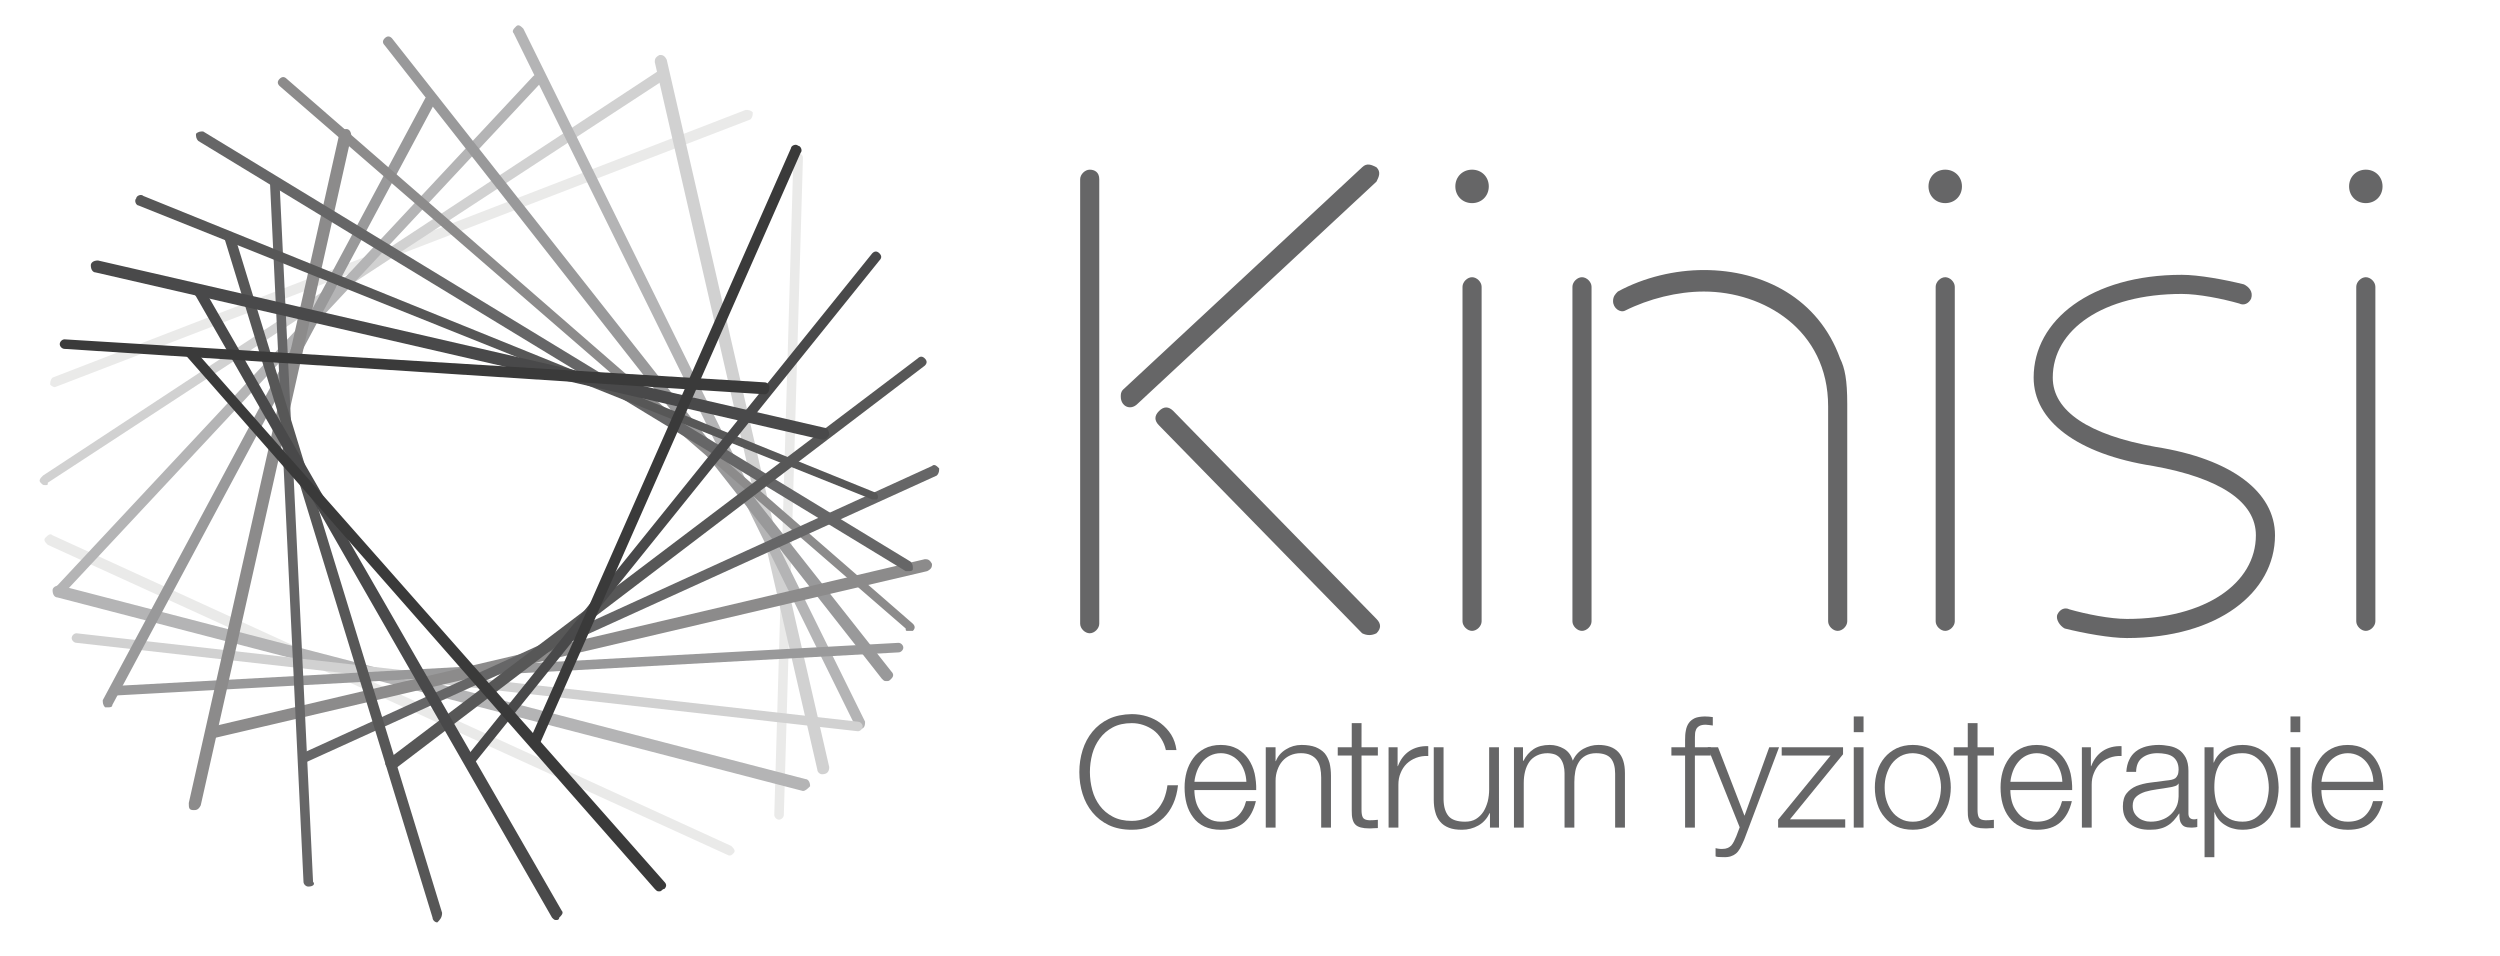
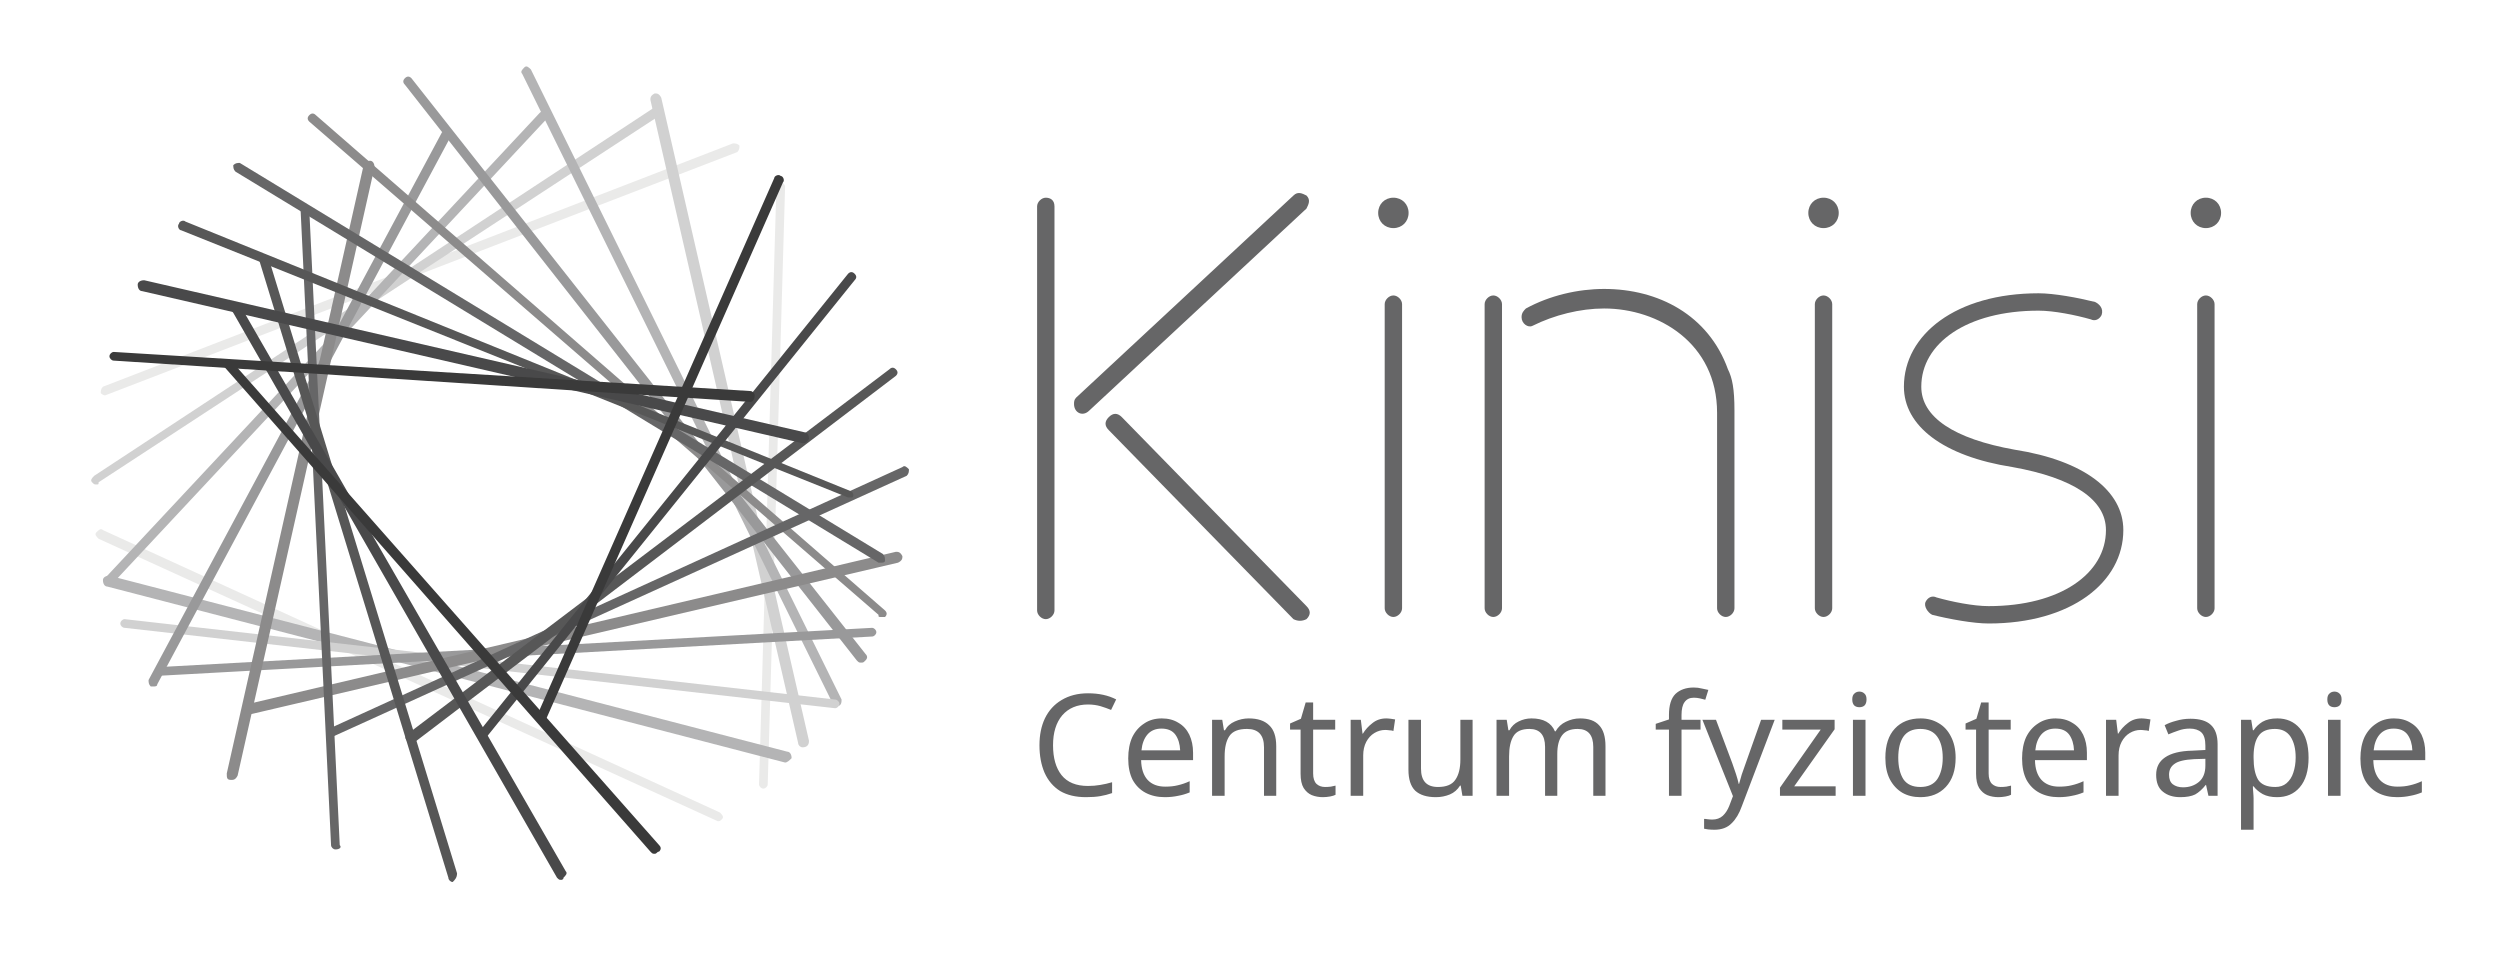
- <svg xmlns="http://www.w3.org/2000/svg" version="1.1" id="Layer_1" width="170px" height="65px" viewBox="19 23 104.615 40" preserveAspectRatio="xMidYMid meet">
+ <svg xmlns="http://www.w3.org/2000/svg" version="1.1" id="Layer_1" x="0px" y="0px" viewBox="35 21 78 44" width="170px" height="65px" style="enable-background:new 0 0 141.7 85;" xml:space="preserve">
  <style type="text/css">
	.st0{fill:#EAEAE9;}
	.st1{fill:#D1D1D1;}
	.st2{fill:#B4B4B5;}
	.st3{fill:#99999A;}
	.st4{fill:#8C8B8B;}
	.st5{fill:#666667;}
	.st6{fill:#575757;}
	.st7{fill:#49494A;}
	.st8{fill:#3A3A3A;}
+ 	.st9{font-family:'HelveticaNeue-Thin';}
+ 	.st10{font-size:6.514px;}
</style>
  <g>
    <path class="st0" d="M51.6,57.3C51.6,57.3,51.6,57.3,51.6,57.3c-0.1,0-0.2-0.1-0.2-0.2l0.8-27.5c0-0.1,0.1-0.2,0.2-0.2   c0.1,0,0.2,0.1,0.2,0.2l-0.8,27.5C51.8,57.2,51.7,57.3,51.6,57.3z" />
    <path class="st0" d="M21.3,39.2c-0.1,0-0.2-0.1-0.2-0.1c0-0.1,0-0.2,0.1-0.3l29-11.2c0.1,0,0.2,0,0.3,0.1c0,0.1,0,0.2-0.1,0.3   L21.3,39.2C21.4,39.2,21.4,39.2,21.3,39.2z" />
    <path class="st0" d="M49.5,58.8C49.4,58.8,49.4,58.8,49.5,58.8L21,45.8c-0.1-0.1-0.2-0.2-0.1-0.3c0.1-0.1,0.2-0.2,0.3-0.1l28.4,13   c0.1,0.1,0.2,0.2,0.1,0.3C49.6,58.8,49.6,58.8,49.5,58.8z" />
    <path class="st1" d="M53.4,55.4c-0.1,0-0.2-0.1-0.2-0.2l-6.8-29.6c0-0.1,0-0.2,0.2-0.3c0.1,0,0.2,0,0.3,0.2l6.8,29.6   C53.7,55.3,53.6,55.4,53.4,55.4C53.5,55.4,53.5,55.4,53.4,55.4z" />
    <path class="st1" d="M20.9,43.3c-0.1,0-0.1,0-0.2-0.1c-0.1-0.1,0-0.2,0.1-0.3L46.5,26c0.1-0.1,0.2,0,0.3,0.1c0.1,0.1,0,0.2-0.1,0.3   L21,43.2C21,43.3,21,43.3,20.9,43.3z" />
    <path class="st2" d="M52.6,56.1C52.6,56.1,52.6,56.1,52.6,56.1L21.4,48c-0.1,0-0.2-0.1-0.2-0.3c0-0.1,0.1-0.2,0.3-0.2l31.2,8.1   c0.1,0,0.2,0.1,0.2,0.3C52.8,56,52.7,56.1,52.6,56.1z" />
    <path class="st2" d="M55,53.5c-0.1,0-0.2,0-0.2-0.1l-14.3-29c-0.1-0.1,0-0.2,0.1-0.3c0.1-0.1,0.2,0,0.3,0.1l14.3,29   C55.2,53.3,55.2,53.5,55,53.5C55,53.5,55,53.5,55,53.5z" />
    <path class="st2" d="M21.5,47.9c-0.1,0-0.1,0-0.1-0.1c-0.1-0.1-0.1-0.2,0-0.3l19.9-21.3c0.1-0.1,0.2-0.1,0.3,0   c0.1,0.1,0.1,0.2,0,0.3L21.7,47.8C21.7,47.8,21.6,47.9,21.5,47.9z" />
    <path class="st1" d="M54.9,53.6C54.9,53.6,54.9,53.6,54.9,53.6l-32.7-3.7c-0.1,0-0.2-0.1-0.2-0.2c0-0.1,0.1-0.2,0.2-0.2l32.7,3.7   c0.1,0,0.2,0.1,0.2,0.2C55.1,53.5,55,53.6,54.9,53.6z" />
    <path class="st3" d="M56.1,51.5c-0.1,0-0.1,0-0.2-0.1L35.1,24.9c-0.1-0.1-0.1-0.2,0-0.3c0.1-0.1,0.2-0.1,0.3,0l20.9,26.5   c0.1,0.1,0.1,0.2,0,0.3C56.2,51.5,56.2,51.5,56.1,51.5z" />
    <path class="st3" d="M23.5,52.6c0,0-0.1,0-0.1,0c-0.1-0.1-0.1-0.2-0.1-0.3l13.5-25.2C36.9,27,37,27,37.1,27   c0.1,0.1,0.1,0.2,0.1,0.3L23.7,52.5C23.7,52.6,23.6,52.6,23.5,52.6z" />
    <path class="st3" d="M23.9,52.1c-0.1,0-0.2-0.1-0.2-0.2c0-0.1,0.1-0.2,0.2-0.2l32.7-1.8c0.1,0,0.2,0.1,0.2,0.2   c0,0.1-0.1,0.2-0.2,0.2L23.9,52.1C23.9,52.1,23.9,52.1,23.9,52.1z" />
    <path class="st4" d="M57,49.4c-0.1,0-0.1,0-0.1-0.1L30.7,26.6c-0.1-0.1-0.1-0.2,0-0.3c0.1-0.1,0.2-0.1,0.3,0l26.2,22.8   c0.1,0.1,0.1,0.2,0,0.3C57.1,49.4,57.1,49.4,57,49.4z" />
    <path class="st4" d="M27.1,56.9C27.1,56.9,27.1,56.9,27.1,56.9c-0.2,0-0.2-0.1-0.2-0.3l6.3-28c0-0.1,0.1-0.2,0.3-0.2   c0.1,0,0.2,0.1,0.2,0.3l-6.3,28C27.3,56.9,27.2,56.9,27.1,56.9z" />
    <path class="st4" d="M27.9,53.9c-0.1,0-0.2-0.1-0.2-0.2c0-0.1,0-0.2,0.2-0.3l29.8-7c0.1,0,0.2,0,0.3,0.2c0,0.1,0,0.2-0.2,0.3   L27.9,53.9C28,53.9,27.9,53.9,27.9,53.9z" />
    <path class="st5" d="M57,46.9c0,0-0.1,0-0.1,0l-29.6-18c-0.1-0.1-0.1-0.2-0.1-0.3c0.1-0.1,0.2-0.1,0.3-0.1l29.6,18   c0.1,0.1,0.1,0.2,0.1,0.3C57.2,46.9,57.1,46.9,57,46.9z" />
    <path class="st5" d="M31.9,60.1c-0.1,0-0.2-0.1-0.2-0.2l-1.4-29.2c0-0.1,0.1-0.2,0.2-0.2c0.1,0,0.2,0.1,0.2,0.2l1.4,29.2   C32.2,60,32.1,60.1,31.9,60.1C31.9,60.1,31.9,60.1,31.9,60.1z" />
    <path class="st5" d="M31.8,54.9c-0.1,0-0.2,0-0.2-0.1c0-0.1,0-0.2,0.1-0.3l26.3-12c0.1-0.1,0.2,0,0.3,0.1c0,0.1,0,0.2-0.1,0.3   L31.8,54.9C31.9,54.9,31.8,54.9,31.8,54.9z" />
    <path class="st6" d="M55.5,43.9C55.4,43.9,55.4,43.9,55.5,43.9L24.8,31.6c-0.1,0-0.2-0.2-0.1-0.3c0-0.1,0.2-0.2,0.3-0.1l30.6,12.4   c0.1,0,0.2,0.2,0.1,0.3C55.6,43.9,55.6,43.9,55.5,43.9z" />
    <path class="st6" d="M37.3,61.6c-0.1,0-0.2-0.1-0.2-0.2L28.4,33c0-0.1,0-0.2,0.1-0.3c0.1,0,0.2,0,0.3,0.1l8.7,28.4   C37.5,61.4,37.4,61.5,37.3,61.6C37.3,61.5,37.3,61.6,37.3,61.6z" />
    <path class="st6" d="M35.4,55.2c-0.1,0-0.1,0-0.2-0.1c-0.1-0.1-0.1-0.2,0-0.3L57.4,38c0.1-0.1,0.2-0.1,0.3,0c0.1,0.1,0.1,0.2,0,0.3   L35.5,55.2C35.5,55.2,35.5,55.2,35.4,55.2z" />
    <path class="st7" d="M53.4,41.4C53.4,41.4,53.4,41.4,53.4,41.4l-30.4-7c-0.1,0-0.2-0.1-0.2-0.3c0-0.1,0.1-0.2,0.3-0.2l30.4,7   c0.1,0,0.2,0.1,0.2,0.3C53.6,41.4,53.5,41.4,53.4,41.4z" />
    <path class="st7" d="M42.3,61.5c-0.1,0-0.1,0-0.2-0.1L27.2,35.4c-0.1-0.1,0-0.2,0.1-0.3c0.1-0.1,0.2,0,0.3,0.1l14.9,25.9   c0.1,0.1,0,0.2-0.1,0.3C42.4,61.5,42.3,61.5,42.3,61.5z" />
    <path class="st7" d="M38.6,55c0,0-0.1,0-0.1,0c-0.1-0.1-0.1-0.2,0-0.3l17-21.1c0.1-0.1,0.2-0.1,0.3,0c0.1,0.1,0.1,0.2,0,0.3   l-17,21.1C38.8,54.9,38.7,55,38.6,55z" />
    <path class="st8" d="M51,39.5C51,39.5,51,39.5,51,39.5l-29.3-1.9c-0.1,0-0.2-0.1-0.2-0.2c0-0.1,0.1-0.2,0.2-0.2L51,39   c0.1,0,0.2,0.1,0.2,0.2C51.2,39.4,51.1,39.5,51,39.5z" />
    <path class="st8" d="M46.6,60.3c-0.1,0-0.1,0-0.2-0.1L26.8,37.9c-0.1-0.1-0.1-0.2,0-0.3c0.1-0.1,0.2-0.1,0.3,0l19.7,22.3   c0.1,0.1,0.1,0.2,0,0.3C46.7,60.2,46.7,60.3,46.6,60.3z" />
    <path class="st8" d="M41.4,54.2C41.3,54.2,41.3,54.2,41.4,54.2c-0.2-0.1-0.2-0.2-0.2-0.3l10.9-24.7c0-0.1,0.2-0.2,0.3-0.1   c0.1,0,0.2,0.2,0.1,0.3L41.6,54.1C41.5,54.2,41.4,54.2,41.4,54.2z" />
  </g>
  <g>
    <g>
      <g>
        <path class="st5" d="M65,30.5v18.6c0,0.2-0.2,0.4-0.4,0.4l0,0c-0.2,0-0.4-0.2-0.4-0.4V30.5c0-0.2,0.2-0.4,0.4-0.4l0,0     C64.8,30.1,65,30.2,65,30.5z M65.9,39.6L65.9,39.6c0-0.1,0-0.2,0.1-0.3L76,30c0.2-0.2,0.4-0.1,0.6,0v0c0.2,0.2,0.1,0.4,0,0.6     l-10,9.3C66.3,40.2,65.9,40,65.9,39.6z M68.1,40.2l8.5,8.7c0.2,0.2,0.2,0.4,0,0.6l0,0c-0.2,0.1-0.4,0.1-0.6,0l-8.5-8.7     c-0.2-0.2-0.2-0.4,0-0.6l0,0C67.7,40,67.9,40,68.1,40.2z" />
      </g>
      <path class="st5" d="M80.6,30.1L80.6,30.1c0.4,0,0.7,0.3,0.7,0.7v0c0,0.4-0.3,0.7-0.7,0.7l0,0c-0.4,0-0.7-0.3-0.7-0.7v0    C79.9,30.4,80.2,30.1,80.6,30.1z M81,35v14c0,0.2-0.2,0.4-0.4,0.4l0,0c-0.2,0-0.4-0.2-0.4-0.4V35c0-0.2,0.2-0.4,0.4-0.4l0,0    C80.8,34.6,81,34.8,81,35z" />
      <g>
        <path class="st5" d="M85.6,35v14c0,0.2-0.2,0.4-0.4,0.4h0c-0.2,0-0.4-0.2-0.4-0.4V35c0-0.2,0.2-0.4,0.4-0.4h0     C85.4,34.6,85.6,34.8,85.6,35z M86.5,35.6L86.5,35.6c0-0.2,0.1-0.3,0.2-0.4c1.1-0.6,2.4-0.9,3.6-0.9c2.5,0,4.8,1.2,5.7,3.7     c0.2,0.4,0.3,0.9,0.3,1.9v9.1c0,0.2-0.2,0.4-0.4,0.4h0c-0.2,0-0.4-0.2-0.4-0.4V40c0-3.2-2.7-4.8-5.2-4.8c-1.1,0-2.3,0.3-3.3,0.8     C86.8,36.1,86.5,35.9,86.5,35.6z" />
      </g>
      <g>
        <path class="st5" d="M100.4,30.1L100.4,30.1c0.4,0,0.7,0.3,0.7,0.7v0c0,0.4-0.3,0.7-0.7,0.7h0c-0.4,0-0.7-0.3-0.7-0.7v0     C99.7,30.4,100,30.1,100.4,30.1z M100.8,35v14c0,0.2-0.2,0.4-0.4,0.4l0,0c-0.2,0-0.4-0.2-0.4-0.4V35c0-0.2,0.2-0.4,0.4-0.4l0,0     C100.6,34.6,100.8,34.8,100.8,35z" />
      </g>
      <g>
        <path class="st5" d="M105.1,48.7c0.1-0.2,0.3-0.3,0.5-0.2c0.7,0.2,1.7,0.4,2.4,0.4c3.3,0,5.4-1.5,5.4-3.5c0-1.4-1.5-2.4-4.3-2.9     c-3.2-0.5-5-1.9-5-3.7c0-2.4,2.4-4.3,6.2-4.3c0.7,0,1.8,0.2,2.6,0.4c0.2,0.1,0.4,0.3,0.3,0.6l0,0c-0.1,0.2-0.3,0.3-0.5,0.2     c-0.7-0.2-1.7-0.4-2.4-0.4c-3.3,0-5.4,1.5-5.4,3.5c0,1.4,1.5,2.4,4.3,2.9c3.2,0.5,5,1.9,5,3.7c0,2.4-2.4,4.3-6.2,4.3     c-0.7,0-1.8-0.2-2.6-0.4C105.2,49.2,105,48.9,105.1,48.7L105.1,48.7z" />
      </g>
      <g>
        <path class="st5" d="M118,30.1L118,30.1c0.4,0,0.7,0.3,0.7,0.7v0c0,0.4-0.3,0.7-0.7,0.7l0,0c-0.4,0-0.7-0.3-0.7-0.7v0     C117.3,30.4,117.6,30.1,118,30.1z M118.4,35v14c0,0.2-0.2,0.4-0.4,0.4h0c-0.2,0-0.4-0.2-0.4-0.4V35c0-0.2,0.2-0.4,0.4-0.4h0     C118.2,34.6,118.4,34.8,118.4,35z" />
      </g>
    </g>
-     <g class="st5" transform="translate(63.9181,57.6315)" aria-label="Centrum fyzioterapie">
-       <path class="st5" d="M 3.869,-3.244 C 3.83,-3.42 3.765,-3.576 3.674,-3.72 3.583,-3.863 3.479,-3.98 3.348,-4.078 3.218,-4.169 3.081,-4.241 2.925,-4.293 2.769,-4.345 2.612,-4.371 2.443,-4.371 c -0.313,0 -0.573,0.059 -0.795,0.176 -0.221,0.117 -0.404,0.274 -0.547,0.469 -0.143,0.195 -0.248,0.41 -0.313,0.651 -0.065,0.248 -0.098,0.495 -0.098,0.749 0,0.254 0.033,0.502 0.098,0.749 0.065,0.248 0.169,0.463 0.313,0.658 0.143,0.195 0.326,0.345 0.547,0.463 0.221,0.117 0.482,0.176 0.795,0.176 0.215,0 0.41,-0.039 0.586,-0.117 0.169,-0.078 0.319,-0.182 0.449,-0.319 C 3.602,-0.847 3.7,-1.003 3.785,-1.186 3.856,-1.368 3.908,-1.563 3.935,-1.772 H 4.377 C 4.345,-1.485 4.28,-1.225 4.176,-0.997 4.071,-0.762 3.935,-0.567 3.772,-0.41 3.602,-0.248 3.407,-0.124 3.185,-0.039 2.964,0.052 2.716,0.091 2.443,0.091 c -0.365,0 -0.69,-0.065 -0.964,-0.195 C 1.205,-0.235 0.977,-0.417 0.795,-0.638 0.612,-0.86 0.476,-1.114 0.384,-1.407 0.293,-1.694 0.248,-2 0.248,-2.326 c 0,-0.319 0.046,-0.625 0.137,-0.918 0.091,-0.287 0.228,-0.547 0.41,-0.769 0.182,-0.221 0.41,-0.404 0.684,-0.534 0.274,-0.13 0.599,-0.195 0.964,-0.202 0.221,0 0.436,0.033 0.645,0.098 0.208,0.065 0.404,0.163 0.573,0.293 0.169,0.13 0.313,0.287 0.43,0.469 0.117,0.189 0.189,0.404 0.221,0.645 z" />
-       <path class="st5" d="M 7.238,-1.915 C 7.231,-2.071 7.205,-2.221 7.153,-2.365 7.101,-2.508 7.036,-2.632 6.945,-2.742 6.854,-2.853 6.743,-2.944 6.612,-3.01 6.482,-3.075 6.332,-3.114 6.17,-3.114 c -0.169,0 -0.319,0.039 -0.449,0.104 -0.13,0.065 -0.241,0.156 -0.332,0.267 -0.091,0.111 -0.169,0.241 -0.221,0.384 -0.052,0.143 -0.091,0.293 -0.104,0.443 z m -2.176,0.345 c 0,0.15 0.02,0.306 0.059,0.463 0.039,0.156 0.111,0.3 0.202,0.423 0.091,0.13 0.202,0.235 0.345,0.313 0.137,0.085 0.306,0.124 0.502,0.124 0.3,0 0.534,-0.078 0.704,-0.235 0.169,-0.156 0.287,-0.365 0.352,-0.625 h 0.41 c -0.091,0.384 -0.248,0.677 -0.482,0.886 -0.235,0.208 -0.56,0.313 -0.984,0.313 -0.267,0 -0.495,-0.046 -0.69,-0.137 C 5.284,-0.137 5.127,-0.267 5.01,-0.43 4.886,-0.593 4.795,-0.782 4.736,-0.997 4.678,-1.212 4.652,-1.44 4.652,-1.681 c 0,-0.221 0.026,-0.436 0.085,-0.651 0.059,-0.208 0.15,-0.397 0.274,-0.567 0.117,-0.169 0.274,-0.3 0.469,-0.404 0.195,-0.104 0.423,-0.156 0.69,-0.156 0.267,0 0.495,0.059 0.69,0.163 0.189,0.111 0.345,0.254 0.463,0.43 0.117,0.176 0.208,0.378 0.261,0.606 0.046,0.228 0.072,0.456 0.065,0.69 z" />
-       <path class="st5" d="m 8.049,-3.361 h 0.41 v 0.58 h 0.013 c 0.078,-0.202 0.215,-0.365 0.417,-0.489 0.195,-0.124 0.417,-0.189 0.658,-0.189 0.235,0 0.43,0.033 0.586,0.091 0.156,0.065 0.287,0.15 0.384,0.261 0.091,0.111 0.156,0.248 0.202,0.404 0.039,0.163 0.059,0.345 0.059,0.541 V 0 h -0.41 v -2.098 c 0,-0.143 -0.013,-0.274 -0.039,-0.397 -0.026,-0.124 -0.072,-0.235 -0.137,-0.326 -0.065,-0.091 -0.156,-0.163 -0.267,-0.215 -0.111,-0.052 -0.248,-0.078 -0.41,-0.078 -0.169,0 -0.313,0.033 -0.443,0.091 -0.13,0.059 -0.235,0.137 -0.326,0.241 -0.091,0.104 -0.156,0.221 -0.208,0.365 -0.052,0.143 -0.078,0.293 -0.078,0.456 V 0 H 8.049 Z" />
-       <path class="st5" d="m 12.056,-3.361 h 0.684 v 0.345 H 12.056 v 2.267 c 0,0.137 0.013,0.241 0.052,0.319 0.039,0.078 0.13,0.117 0.28,0.124 0.117,0 0.235,-0.007 0.352,-0.02 V 0.02 c -0.065,0 -0.124,0.007 -0.182,0.007 -0.065,0.007 -0.124,0.007 -0.182,0.007 -0.274,0 -0.469,-0.052 -0.573,-0.156 -0.111,-0.104 -0.163,-0.306 -0.156,-0.593 V -3.016 h -0.586 v -0.345 h 0.586 v -1.01 h 0.41 z" />
-       <path class="st5" d="m 13.188,-3.361 h 0.378 v 0.788 h 0.013 c 0.104,-0.274 0.261,-0.482 0.482,-0.632 0.221,-0.143 0.482,-0.215 0.788,-0.202 v 0.41 c -0.189,-0.007 -0.358,0.02 -0.508,0.078 -0.156,0.059 -0.287,0.143 -0.397,0.248 -0.111,0.111 -0.195,0.241 -0.254,0.391 -0.065,0.15 -0.091,0.313 -0.091,0.489 V 0 h -0.41 z" />
-       <path class="st5" d="m 17.809,0 h -0.378 v -0.606 h -0.013 c -0.111,0.228 -0.267,0.404 -0.476,0.521 -0.208,0.117 -0.436,0.176 -0.684,0.176 -0.215,0 -0.397,-0.026 -0.547,-0.085 -0.15,-0.059 -0.274,-0.143 -0.365,-0.254 -0.091,-0.104 -0.163,-0.241 -0.202,-0.397 -0.046,-0.156 -0.065,-0.332 -0.065,-0.534 v -2.182 h 0.41 v 2.189 c 0.006,0.306 0.078,0.534 0.208,0.69 0.13,0.156 0.365,0.235 0.69,0.235 0.176,0 0.326,-0.033 0.456,-0.111 0.124,-0.078 0.228,-0.176 0.313,-0.306 0.078,-0.124 0.137,-0.267 0.182,-0.43 0.039,-0.163 0.059,-0.332 0.059,-0.502 v -1.765 h 0.41 z" />
-       <path class="st5" d="m 18.435,-3.361 h 0.378 v 0.567 h 0.02 c 0.104,-0.208 0.248,-0.371 0.423,-0.489 0.176,-0.117 0.404,-0.176 0.677,-0.176 0.221,0 0.417,0.059 0.599,0.163 0.182,0.111 0.3,0.274 0.365,0.495 0.098,-0.221 0.248,-0.384 0.443,-0.495 0.195,-0.104 0.404,-0.163 0.625,-0.163 0.743,0 1.114,0.397 1.114,1.179 V 0 h -0.41 v -2.26 c 0,-0.274 -0.059,-0.489 -0.176,-0.632 -0.117,-0.143 -0.326,-0.221 -0.619,-0.221 -0.182,0 -0.326,0.039 -0.443,0.104 -0.117,0.065 -0.215,0.156 -0.28,0.267 -0.072,0.117 -0.124,0.248 -0.15,0.391 -0.026,0.143 -0.039,0.293 -0.039,0.449 V 0 h -0.41 v -2.28 c 0,-0.111 -0.013,-0.215 -0.039,-0.319 -0.026,-0.104 -0.065,-0.189 -0.117,-0.267 -0.052,-0.078 -0.124,-0.137 -0.215,-0.182 -0.091,-0.039 -0.202,-0.059 -0.332,-0.065 -0.176,0 -0.326,0.033 -0.456,0.098 -0.13,0.065 -0.235,0.15 -0.313,0.261 -0.078,0.111 -0.137,0.241 -0.176,0.391 -0.039,0.15 -0.059,0.313 -0.059,0.489 V 0 h -0.41 z" />
-       <path class="st5" d="M 26.671,-3.016 H 26.006 V 0 h -0.41 v -3.016 h -0.573 v -0.345 h 0.573 v -0.306 c 0,-0.143 0.006,-0.274 0.033,-0.397 0.02,-0.117 0.059,-0.221 0.124,-0.313 0.059,-0.085 0.143,-0.15 0.248,-0.202 0.104,-0.046 0.241,-0.065 0.41,-0.072 0.059,0 0.117,0.007 0.169,0.007 0.052,0.007 0.111,0.013 0.176,0.02 v 0.352 c -0.059,-0.007 -0.111,-0.013 -0.156,-0.02 -0.052,-0.007 -0.098,-0.013 -0.143,-0.013 -0.117,0 -0.202,0.02 -0.261,0.052 -0.065,0.039 -0.111,0.085 -0.137,0.143 -0.026,0.059 -0.046,0.124 -0.046,0.202 -0.006,0.078 -0.006,0.163 -0.006,0.254 v 0.293 h 0.664 z" />
-       <path class="st5" d="m 26.539,-3.361 h 0.436 l 1.107,2.866 1.036,-2.866 h 0.41 l -1.459,3.869 c -0.065,0.143 -0.117,0.267 -0.169,0.358 -0.052,0.091 -0.111,0.169 -0.176,0.221 -0.065,0.052 -0.137,0.091 -0.221,0.117 -0.085,0.026 -0.189,0.039 -0.319,0.033 -0.085,0 -0.15,-0.007 -0.195,-0.007 -0.046,0 -0.085,-0.013 -0.117,-0.026 V 0.86 c 0.046,0.013 0.091,0.02 0.137,0.026 0.046,0.007 0.091,0.007 0.143,0.007 0.091,0 0.163,-0.013 0.221,-0.039 0.059,-0.026 0.111,-0.059 0.156,-0.104 0.039,-0.046 0.078,-0.104 0.111,-0.169 0.026,-0.065 0.059,-0.137 0.098,-0.215 l 0.143,-0.378 z" />
-       <path class="st5" d="m 29.984,-0.345 h 2.313 V 0 H 29.489 V -0.332 L 31.684,-3.016 H 29.639 v -0.345 h 2.567 v 0.293 z" />
-       <path class="st5" d="m 32.654,-4.651 h 0.41 v 0.658 h -0.41 z m 0,1.29 h 0.41 V 0 h -0.41 z" />
-       <path class="st5" d="m 35.126,-3.114 c -0.195,0 -0.371,0.046 -0.515,0.124 -0.15,0.085 -0.274,0.195 -0.371,0.326 -0.098,0.137 -0.169,0.293 -0.221,0.463 -0.052,0.169 -0.072,0.345 -0.072,0.521 0,0.182 0.02,0.358 0.072,0.528 0.052,0.169 0.124,0.326 0.221,0.456 0.098,0.137 0.221,0.248 0.371,0.326 0.143,0.085 0.319,0.124 0.515,0.124 0.195,0 0.365,-0.039 0.515,-0.124 0.143,-0.078 0.267,-0.189 0.365,-0.326 0.098,-0.13 0.169,-0.287 0.221,-0.456 0.052,-0.169 0.072,-0.345 0.078,-0.528 0,-0.176 -0.026,-0.352 -0.078,-0.521 -0.052,-0.169 -0.124,-0.326 -0.221,-0.463 -0.098,-0.13 -0.221,-0.241 -0.365,-0.326 -0.15,-0.078 -0.319,-0.117 -0.515,-0.124 z m 0,-0.345 c 0.254,0 0.482,0.052 0.677,0.143 0.195,0.098 0.365,0.228 0.502,0.384 0.13,0.163 0.235,0.352 0.306,0.567 0.065,0.215 0.104,0.443 0.104,0.684 0,0.248 -0.039,0.476 -0.104,0.69 -0.072,0.215 -0.176,0.404 -0.306,0.56 -0.137,0.163 -0.306,0.293 -0.502,0.384 -0.195,0.091 -0.423,0.137 -0.677,0.137 -0.261,0 -0.489,-0.046 -0.684,-0.137 -0.195,-0.091 -0.365,-0.221 -0.495,-0.384 -0.137,-0.156 -0.241,-0.345 -0.306,-0.56 -0.072,-0.215 -0.104,-0.443 -0.104,-0.69 0,-0.241 0.033,-0.469 0.104,-0.684 0.065,-0.215 0.169,-0.404 0.306,-0.567 0.13,-0.156 0.3,-0.287 0.495,-0.384 0.195,-0.091 0.423,-0.143 0.684,-0.143 z" />
-       <path class="st5" d="m 37.834,-3.361 h 0.684 v 0.345 h -0.684 v 2.267 c 0,0.137 0.013,0.241 0.052,0.319 0.039,0.078 0.13,0.117 0.28,0.124 0.117,0 0.235,-0.007 0.352,-0.02 V 0.02 c -0.065,0 -0.124,0.007 -0.182,0.007 -0.065,0.007 -0.124,0.007 -0.182,0.007 -0.274,0 -0.469,-0.052 -0.573,-0.156 -0.111,-0.104 -0.163,-0.306 -0.156,-0.593 V -3.016 h -0.586 v -0.345 h 0.586 v -1.01 h 0.41 z" />
-       <path class="st5" d="m 41.383,-1.915 c -0.006,-0.156 -0.033,-0.306 -0.085,-0.449 -0.052,-0.143 -0.117,-0.267 -0.208,-0.378 -0.091,-0.111 -0.202,-0.202 -0.332,-0.267 -0.13,-0.065 -0.28,-0.104 -0.443,-0.104 -0.169,0 -0.319,0.039 -0.449,0.104 -0.13,0.065 -0.241,0.156 -0.332,0.267 -0.091,0.111 -0.169,0.241 -0.221,0.384 -0.052,0.143 -0.091,0.293 -0.104,0.443 z m -2.176,0.345 c 0,0.15 0.02,0.306 0.059,0.463 0.039,0.156 0.111,0.3 0.202,0.423 0.091,0.13 0.202,0.235 0.345,0.313 0.137,0.085 0.306,0.124 0.502,0.124 0.3,0 0.534,-0.078 0.704,-0.235 0.169,-0.156 0.287,-0.365 0.352,-0.625 h 0.41 c -0.091,0.384 -0.248,0.677 -0.482,0.886 -0.235,0.208 -0.56,0.313 -0.984,0.313 -0.267,0 -0.495,-0.046 -0.69,-0.137 -0.195,-0.091 -0.352,-0.221 -0.469,-0.384 -0.124,-0.163 -0.215,-0.352 -0.274,-0.567 -0.059,-0.215 -0.085,-0.443 -0.085,-0.684 0,-0.221 0.026,-0.436 0.085,-0.651 0.059,-0.208 0.15,-0.397 0.274,-0.567 0.117,-0.169 0.274,-0.3 0.469,-0.404 0.195,-0.104 0.423,-0.156 0.69,-0.156 0.267,0 0.495,0.059 0.69,0.163 0.189,0.111 0.345,0.254 0.463,0.43 0.117,0.176 0.208,0.378 0.261,0.606 0.046,0.228 0.072,0.456 0.065,0.69 z" />
-       <path class="st5" d="m 42.2,-3.361 h 0.378 v 0.788 h 0.013 c 0.104,-0.274 0.261,-0.482 0.482,-0.632 0.221,-0.143 0.482,-0.215 0.788,-0.202 v 0.41 c -0.189,-0.007 -0.358,0.02 -0.508,0.078 -0.156,0.059 -0.287,0.143 -0.397,0.248 -0.111,0.111 -0.195,0.241 -0.254,0.391 -0.065,0.15 -0.091,0.313 -0.091,0.489 V 0 h -0.41 z" />
-       <path class="st5" d="m 44.06,-2.332 c 0.013,-0.195 0.052,-0.365 0.124,-0.508 0.065,-0.143 0.163,-0.261 0.28,-0.352 0.117,-0.091 0.261,-0.156 0.423,-0.202 0.156,-0.039 0.339,-0.065 0.534,-0.065 0.143,0 0.293,0.02 0.443,0.046 0.143,0.026 0.28,0.078 0.397,0.156 0.117,0.078 0.208,0.189 0.287,0.332 0.072,0.143 0.111,0.326 0.111,0.547 v 1.785 c 0,0.169 0.078,0.248 0.241,0.248 0.046,0 0.091,-0.007 0.13,-0.026 v 0.345 c -0.052,0.013 -0.091,0.02 -0.13,0.02 C 46.861,0 46.815,0 46.763,0 c -0.104,0 -0.189,-0.013 -0.254,-0.039 -0.065,-0.026 -0.111,-0.072 -0.143,-0.124 -0.039,-0.052 -0.059,-0.111 -0.072,-0.182 -0.013,-0.072 -0.013,-0.15 -0.013,-0.241 h -0.013 c -0.078,0.111 -0.15,0.208 -0.228,0.293 -0.078,0.085 -0.163,0.156 -0.254,0.208 -0.091,0.059 -0.202,0.104 -0.319,0.13 -0.117,0.033 -0.261,0.046 -0.423,0.046 -0.156,0 -0.306,-0.013 -0.443,-0.052 C 44.463,0 44.346,-0.059 44.242,-0.137 c -0.104,-0.078 -0.182,-0.182 -0.241,-0.306 -0.059,-0.124 -0.085,-0.274 -0.085,-0.443 0,-0.235 0.052,-0.417 0.156,-0.547 0.104,-0.13 0.241,-0.235 0.41,-0.306 0.169,-0.065 0.365,-0.117 0.58,-0.143 0.215,-0.026 0.436,-0.059 0.658,-0.085 0.085,-0.007 0.163,-0.02 0.228,-0.033 0.059,-0.013 0.117,-0.033 0.163,-0.065 0.039,-0.033 0.072,-0.078 0.098,-0.137 0.026,-0.052 0.033,-0.13 0.039,-0.221 0,-0.137 -0.026,-0.248 -0.072,-0.339 -0.046,-0.091 -0.111,-0.163 -0.189,-0.215 -0.078,-0.052 -0.176,-0.085 -0.28,-0.104 -0.104,-0.02 -0.221,-0.033 -0.339,-0.033 -0.261,0 -0.476,0.065 -0.638,0.189 -0.169,0.124 -0.254,0.319 -0.261,0.593 z m 2.189,0.495 h -0.013 c -0.026,0.052 -0.078,0.085 -0.15,0.104 -0.078,0.026 -0.143,0.039 -0.195,0.046 -0.176,0.033 -0.358,0.059 -0.541,0.085 -0.182,0.026 -0.352,0.059 -0.502,0.104 -0.156,0.052 -0.28,0.117 -0.378,0.208 -0.098,0.091 -0.143,0.215 -0.143,0.378 0,0.104 0.02,0.202 0.059,0.28 0.039,0.078 0.098,0.15 0.169,0.208 0.065,0.059 0.15,0.104 0.241,0.13 0.091,0.033 0.182,0.046 0.28,0.046 0.156,0 0.306,-0.02 0.449,-0.072 0.143,-0.046 0.267,-0.117 0.371,-0.208 0.104,-0.091 0.189,-0.202 0.254,-0.332 0.065,-0.13 0.091,-0.274 0.098,-0.443 z" />
-       <path class="st5" d="m 47.333,-3.361 h 0.378 v 0.638 h 0.013 c 0.091,-0.235 0.248,-0.41 0.463,-0.541 0.215,-0.13 0.463,-0.195 0.736,-0.195 0.254,0 0.476,0.052 0.664,0.143 0.189,0.098 0.345,0.228 0.476,0.391 0.124,0.163 0.215,0.352 0.28,0.567 0.059,0.215 0.085,0.443 0.091,0.677 0,0.241 -0.033,0.469 -0.091,0.684 -0.065,0.215 -0.156,0.404 -0.28,0.567 -0.13,0.163 -0.287,0.293 -0.476,0.384 -0.189,0.091 -0.41,0.137 -0.664,0.137 -0.124,0 -0.248,-0.013 -0.365,-0.046 -0.124,-0.026 -0.235,-0.072 -0.339,-0.137 -0.104,-0.059 -0.202,-0.137 -0.28,-0.228 -0.078,-0.091 -0.143,-0.195 -0.182,-0.319 h -0.013 V 1.238 h -0.41 z m 2.69,1.681 c 0,-0.169 -0.026,-0.345 -0.065,-0.515 -0.039,-0.169 -0.104,-0.326 -0.195,-0.463 -0.091,-0.13 -0.202,-0.241 -0.339,-0.326 -0.143,-0.085 -0.306,-0.13 -0.502,-0.13 -0.228,0 -0.417,0.039 -0.567,0.117 -0.156,0.078 -0.274,0.182 -0.365,0.313 -0.091,0.13 -0.156,0.287 -0.195,0.456 -0.039,0.176 -0.052,0.358 -0.052,0.547 0,0.176 0.02,0.352 0.059,0.521 0.039,0.169 0.111,0.326 0.202,0.456 0.091,0.137 0.215,0.248 0.365,0.332 0.15,0.085 0.332,0.124 0.554,0.124 0.195,0 0.358,-0.039 0.502,-0.124 0.137,-0.085 0.248,-0.195 0.339,-0.332 0.091,-0.13 0.156,-0.287 0.195,-0.456 0.039,-0.169 0.065,-0.345 0.065,-0.521 z" />
-       <path class="st5" d="m 50.93,-4.651 h 0.41 v 0.658 h -0.41 z m 0,1.29 h 0.41 V 0 h -0.41 z" />
-       <path class="st5" d="m 54.399,-1.915 c -0.006,-0.156 -0.033,-0.306 -0.085,-0.449 -0.052,-0.143 -0.117,-0.267 -0.208,-0.378 -0.091,-0.111 -0.202,-0.202 -0.332,-0.267 -0.13,-0.065 -0.28,-0.104 -0.443,-0.104 -0.169,0 -0.319,0.039 -0.449,0.104 -0.13,0.065 -0.241,0.156 -0.332,0.267 -0.091,0.111 -0.169,0.241 -0.221,0.384 -0.052,0.143 -0.091,0.293 -0.104,0.443 z m -2.176,0.345 c 0,0.15 0.02,0.306 0.059,0.463 0.039,0.156 0.111,0.3 0.202,0.423 0.091,0.13 0.202,0.235 0.345,0.313 0.137,0.085 0.306,0.124 0.502,0.124 0.3,0 0.534,-0.078 0.704,-0.235 0.169,-0.156 0.287,-0.365 0.352,-0.625 h 0.41 c -0.091,0.384 -0.248,0.677 -0.482,0.886 -0.235,0.208 -0.56,0.313 -0.984,0.313 -0.267,0 -0.495,-0.046 -0.69,-0.137 -0.195,-0.091 -0.352,-0.221 -0.469,-0.384 -0.124,-0.163 -0.215,-0.352 -0.274,-0.567 -0.059,-0.215 -0.085,-0.443 -0.085,-0.684 0,-0.221 0.026,-0.436 0.085,-0.651 0.059,-0.208 0.15,-0.397 0.274,-0.567 0.117,-0.169 0.274,-0.3 0.469,-0.404 0.195,-0.104 0.423,-0.156 0.69,-0.156 0.267,0 0.495,0.059 0.69,0.163 0.189,0.111 0.345,0.254 0.463,0.43 0.117,0.176 0.208,0.378 0.261,0.606 0.046,0.228 0.072,0.456 0.065,0.69 z" />
-     </g>
+     <text transform="matrix(1 0 0 1 63.9181 57.6315)" class="st5 st9 st10">Centrum fyzioterapie</text>
  </g>
</svg>
